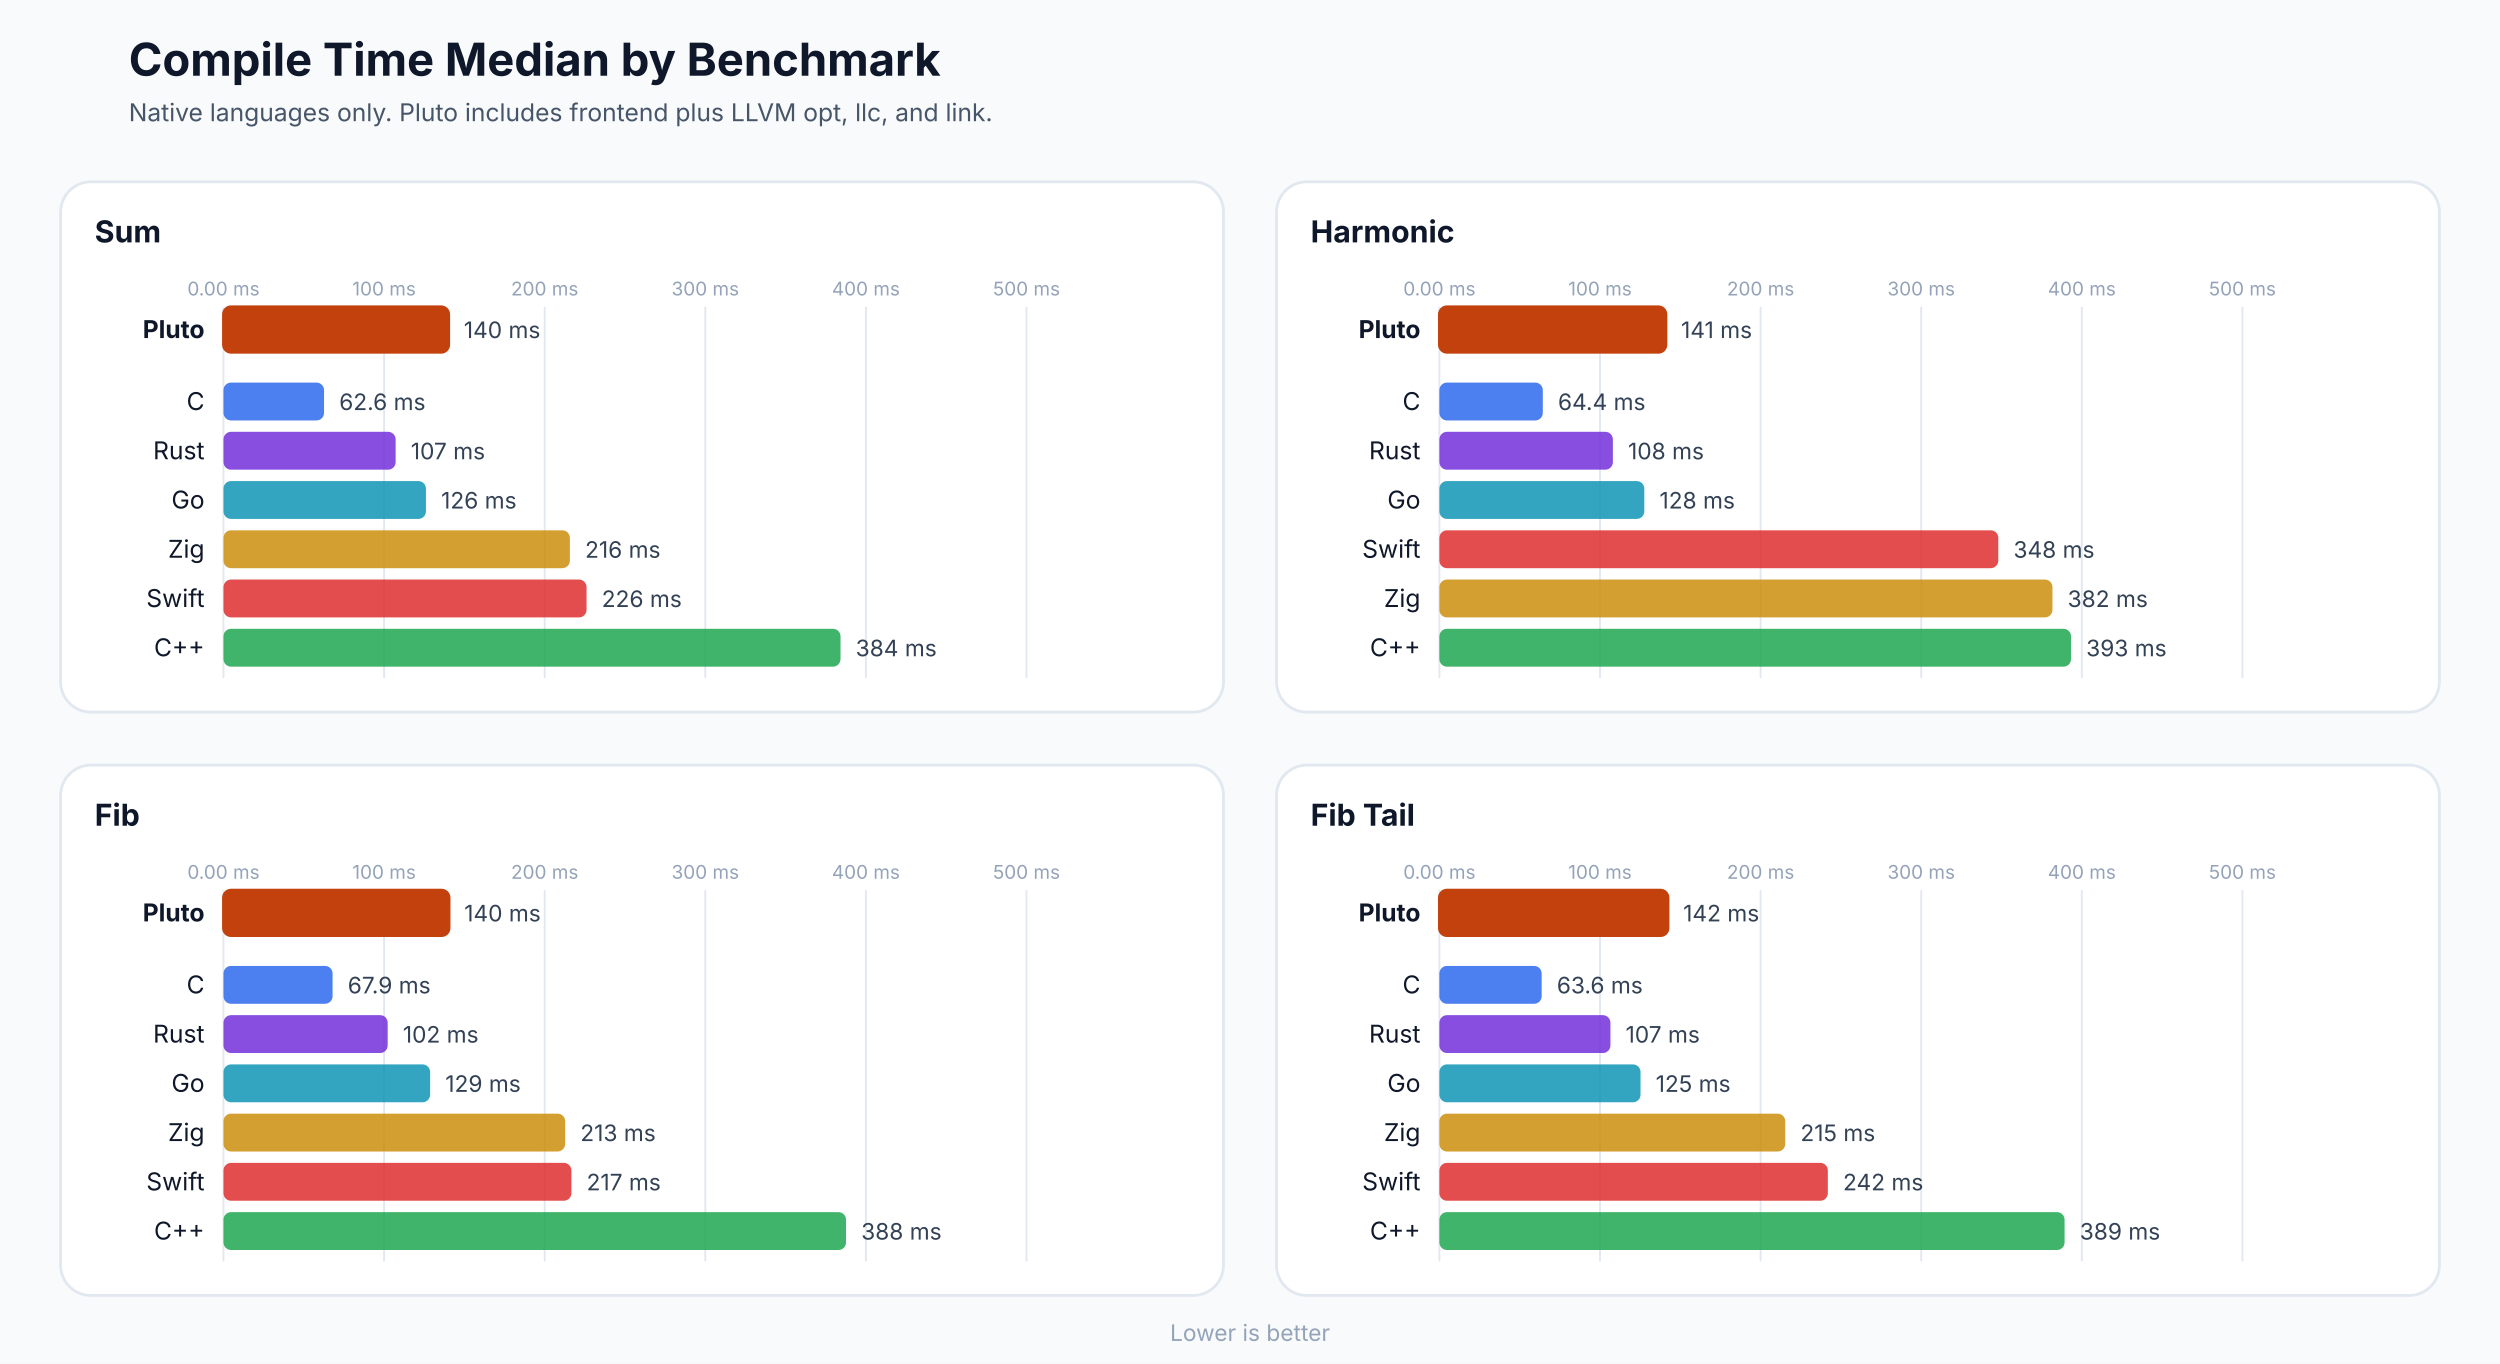
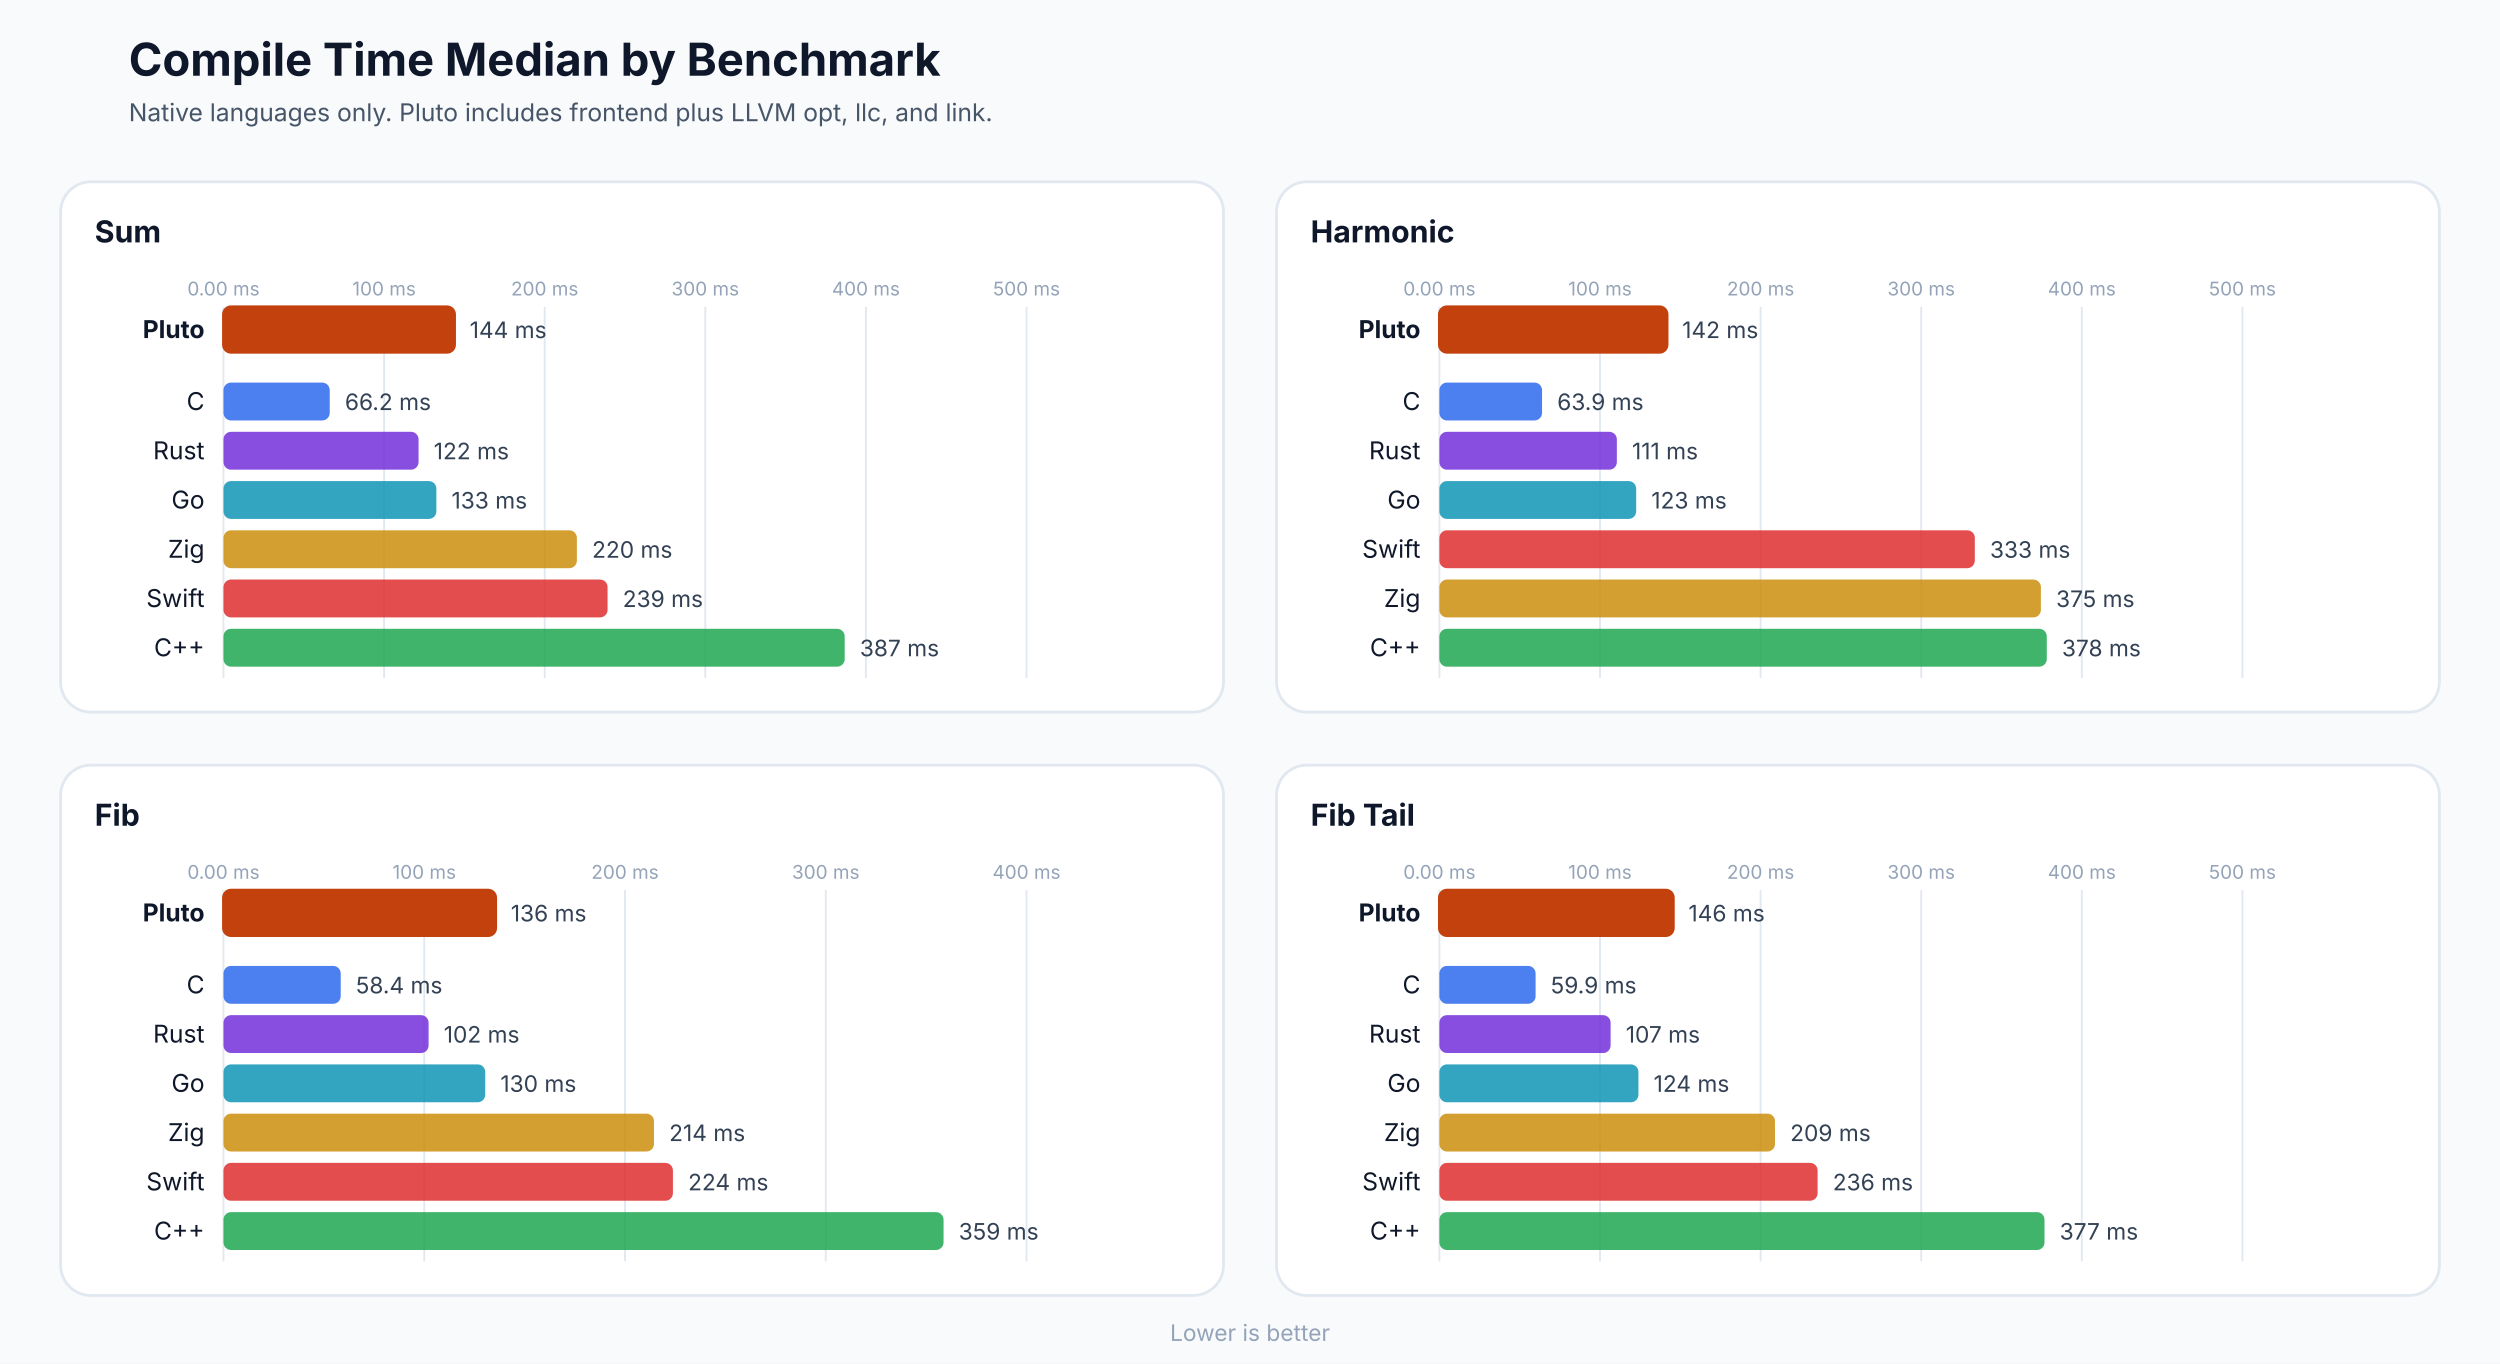
<svg xmlns="http://www.w3.org/2000/svg" width="1320" height="720" viewBox="0 0 1320 720" role="img" aria-labelledby="chart-title chart-desc">
  <rect width="1320" height="720" fill="#f8fafc" />
  <text x="68" y="40" fill="#0f172a" font-size="24" font-weight="700" font-family="ui-sans-serif, system-ui, -apple-system, BlinkMacSystemFont, sans-serif">Compile Time Median by Benchmark</text>
  <text x="68" y="64" fill="#475569" font-size="13" font-family="ui-sans-serif, system-ui, -apple-system, BlinkMacSystemFont, sans-serif">Native languages only. Pluto includes frontend plus LLVM opt, llc, and link.</text>
  <rect x="32" y="96" width="614" height="280" rx="16" fill="#ffffff" stroke="#e2e8f0" stroke-width="1.5" />
  <text x="50" y="128" fill="#0f172a" font-size="16" font-weight="700" font-family="ui-sans-serif, system-ui, -apple-system, BlinkMacSystemFont, sans-serif">Sum</text>
  <line x1="118.0" y1="162" x2="118.0" y2="358" stroke="#e2e8f0" stroke-width="1" />
  <text x="118.0" y="156" text-anchor="middle" fill="#94a3b8" font-size="10" font-family="ui-sans-serif, system-ui, -apple-system, BlinkMacSystemFont, sans-serif">0.00 ms</text>
  <line x1="202.8" y1="162" x2="202.8" y2="358" stroke="#e2e8f0" stroke-width="1" />
  <text x="202.8" y="156" text-anchor="middle" fill="#94a3b8" font-size="10" font-family="ui-sans-serif, system-ui, -apple-system, BlinkMacSystemFont, sans-serif">100 ms</text>
  <line x1="287.6" y1="162" x2="287.6" y2="358" stroke="#e2e8f0" stroke-width="1" />
  <text x="287.6" y="156" text-anchor="middle" fill="#94a3b8" font-size="10" font-family="ui-sans-serif, system-ui, -apple-system, BlinkMacSystemFont, sans-serif">200 ms</text>
  <line x1="372.4" y1="162" x2="372.4" y2="358" stroke="#e2e8f0" stroke-width="1" />
  <text x="372.4" y="156" text-anchor="middle" fill="#94a3b8" font-size="10" font-family="ui-sans-serif, system-ui, -apple-system, BlinkMacSystemFont, sans-serif">300 ms</text>
  <line x1="457.2" y1="162" x2="457.2" y2="358" stroke="#e2e8f0" stroke-width="1" />
  <text x="457.2" y="156" text-anchor="middle" fill="#94a3b8" font-size="10" font-family="ui-sans-serif, system-ui, -apple-system, BlinkMacSystemFont, sans-serif">400 ms</text>
  <line x1="542.0" y1="162" x2="542.0" y2="358" stroke="#e2e8f0" stroke-width="1" />
  <text x="542.0" y="156" text-anchor="middle" fill="#94a3b8" font-size="10" font-family="ui-sans-serif, system-ui, -apple-system, BlinkMacSystemFont, sans-serif">500 ms</text>
  <text x="108" y="178.5" text-anchor="end" fill="#0f172a" font-size="13" font-weight="700" font-family="ui-sans-serif, system-ui, -apple-system, BlinkMacSystemFont, sans-serif">Pluto</text>
-   <rect x="118" y="162" width="118.9" height="24" rx="4" fill="#c2410c" fill-opacity="1.0" stroke="#c2410c" stroke-width="1.5" />
-   <text x="244.9" y="178.5" text-anchor="start" fill="#334155" font-size="12" font-family="ui-sans-serif, system-ui, -apple-system, BlinkMacSystemFont, sans-serif">140 ms</text>
+   <rect x="118" y="162" width="122.0" height="24" rx="4" fill="#c2410c" fill-opacity="1.0" stroke="#c2410c" stroke-width="1.5" />
+   <text x="248.0" y="178.5" text-anchor="start" fill="#334155" font-size="12" font-family="ui-sans-serif, system-ui, -apple-system, BlinkMacSystemFont, sans-serif">144 ms</text>
  <text x="108" y="216.5" text-anchor="end" fill="#0f172a" font-size="13" font-weight="400" font-family="ui-sans-serif, system-ui, -apple-system, BlinkMacSystemFont, sans-serif">C</text>
-   <rect x="118" y="202" width="53.1" height="20" rx="4" fill="#2563eb" fill-opacity="0.82" />
-   <text x="179.1" y="216.5" text-anchor="start" fill="#334155" font-size="12" font-family="ui-sans-serif, system-ui, -apple-system, BlinkMacSystemFont, sans-serif">62.6 ms</text>
+   <rect x="118" y="202" width="56.1" height="20" rx="4" fill="#2563eb" fill-opacity="0.82" />
+   <text x="182.1" y="216.5" text-anchor="start" fill="#334155" font-size="12" font-family="ui-sans-serif, system-ui, -apple-system, BlinkMacSystemFont, sans-serif">66.2 ms</text>
  <text x="108" y="242.5" text-anchor="end" fill="#0f172a" font-size="13" font-weight="400" font-family="ui-sans-serif, system-ui, -apple-system, BlinkMacSystemFont, sans-serif">Rust</text>
-   <rect x="118" y="228" width="90.9" height="20" rx="4" fill="#6d28d9" fill-opacity="0.82" />
-   <text x="216.9" y="242.5" text-anchor="start" fill="#334155" font-size="12" font-family="ui-sans-serif, system-ui, -apple-system, BlinkMacSystemFont, sans-serif">107 ms</text>
+   <rect x="118" y="228" width="103.0" height="20" rx="4" fill="#6d28d9" fill-opacity="0.82" />
+   <text x="229.0" y="242.5" text-anchor="start" fill="#334155" font-size="12" font-family="ui-sans-serif, system-ui, -apple-system, BlinkMacSystemFont, sans-serif">122 ms</text>
  <text x="108" y="268.5" text-anchor="end" fill="#0f172a" font-size="13" font-weight="400" font-family="ui-sans-serif, system-ui, -apple-system, BlinkMacSystemFont, sans-serif">Go</text>
-   <rect x="118" y="254" width="106.9" height="20" rx="4" fill="#0891b2" fill-opacity="0.82" />
-   <text x="232.9" y="268.5" text-anchor="start" fill="#334155" font-size="12" font-family="ui-sans-serif, system-ui, -apple-system, BlinkMacSystemFont, sans-serif">126 ms</text>
+   <rect x="118" y="254" width="112.4" height="20" rx="4" fill="#0891b2" fill-opacity="0.82" />
+   <text x="238.4" y="268.5" text-anchor="start" fill="#334155" font-size="12" font-family="ui-sans-serif, system-ui, -apple-system, BlinkMacSystemFont, sans-serif">133 ms</text>
  <text x="108" y="294.5" text-anchor="end" fill="#0f172a" font-size="13" font-weight="400" font-family="ui-sans-serif, system-ui, -apple-system, BlinkMacSystemFont, sans-serif">Zig</text>
-   <rect x="118" y="280" width="182.9" height="20" rx="4" fill="#ca8a04" fill-opacity="0.82" />
-   <text x="308.9" y="294.5" text-anchor="start" fill="#334155" font-size="12" font-family="ui-sans-serif, system-ui, -apple-system, BlinkMacSystemFont, sans-serif">216 ms</text>
+   <rect x="118" y="280" width="186.6" height="20" rx="4" fill="#ca8a04" fill-opacity="0.82" />
+   <text x="312.6" y="294.5" text-anchor="start" fill="#334155" font-size="12" font-family="ui-sans-serif, system-ui, -apple-system, BlinkMacSystemFont, sans-serif">220 ms</text>
  <text x="108" y="320.5" text-anchor="end" fill="#0f172a" font-size="13" font-weight="400" font-family="ui-sans-serif, system-ui, -apple-system, BlinkMacSystemFont, sans-serif">Swift</text>
-   <rect x="118" y="306" width="191.7" height="20" rx="4" fill="#dc2626" fill-opacity="0.82" />
-   <text x="317.7" y="320.5" text-anchor="start" fill="#334155" font-size="12" font-family="ui-sans-serif, system-ui, -apple-system, BlinkMacSystemFont, sans-serif">226 ms</text>
+   <rect x="118" y="306" width="202.8" height="20" rx="4" fill="#dc2626" fill-opacity="0.82" />
+   <text x="328.8" y="320.5" text-anchor="start" fill="#334155" font-size="12" font-family="ui-sans-serif, system-ui, -apple-system, BlinkMacSystemFont, sans-serif">239 ms</text>
  <text x="108" y="346.5" text-anchor="end" fill="#0f172a" font-size="13" font-weight="400" font-family="ui-sans-serif, system-ui, -apple-system, BlinkMacSystemFont, sans-serif">C++</text>
-   <rect x="118" y="332" width="325.8" height="20" rx="4" fill="#16a34a" fill-opacity="0.82" />
-   <text x="451.8" y="346.5" text-anchor="start" fill="#334155" font-size="12" font-family="ui-sans-serif, system-ui, -apple-system, BlinkMacSystemFont, sans-serif">384 ms</text>
+   <rect x="118" y="332" width="328.0" height="20" rx="4" fill="#16a34a" fill-opacity="0.82" />
+   <text x="454.0" y="346.5" text-anchor="start" fill="#334155" font-size="12" font-family="ui-sans-serif, system-ui, -apple-system, BlinkMacSystemFont, sans-serif">387 ms</text>
  <rect x="674" y="96" width="614" height="280" rx="16" fill="#ffffff" stroke="#e2e8f0" stroke-width="1.5" />
  <text x="692" y="128" fill="#0f172a" font-size="16" font-weight="700" font-family="ui-sans-serif, system-ui, -apple-system, BlinkMacSystemFont, sans-serif">Harmonic</text>
  <line x1="760.0" y1="162" x2="760.0" y2="358" stroke="#e2e8f0" stroke-width="1" />
  <text x="760.0" y="156" text-anchor="middle" fill="#94a3b8" font-size="10" font-family="ui-sans-serif, system-ui, -apple-system, BlinkMacSystemFont, sans-serif">0.00 ms</text>
  <line x1="844.8" y1="162" x2="844.8" y2="358" stroke="#e2e8f0" stroke-width="1" />
  <text x="844.8" y="156" text-anchor="middle" fill="#94a3b8" font-size="10" font-family="ui-sans-serif, system-ui, -apple-system, BlinkMacSystemFont, sans-serif">100 ms</text>
  <line x1="929.6" y1="162" x2="929.6" y2="358" stroke="#e2e8f0" stroke-width="1" />
  <text x="929.6" y="156" text-anchor="middle" fill="#94a3b8" font-size="10" font-family="ui-sans-serif, system-ui, -apple-system, BlinkMacSystemFont, sans-serif">200 ms</text>
  <line x1="1014.4" y1="162" x2="1014.4" y2="358" stroke="#e2e8f0" stroke-width="1" />
  <text x="1014.4" y="156" text-anchor="middle" fill="#94a3b8" font-size="10" font-family="ui-sans-serif, system-ui, -apple-system, BlinkMacSystemFont, sans-serif">300 ms</text>
  <line x1="1099.2" y1="162" x2="1099.2" y2="358" stroke="#e2e8f0" stroke-width="1" />
  <text x="1099.2" y="156" text-anchor="middle" fill="#94a3b8" font-size="10" font-family="ui-sans-serif, system-ui, -apple-system, BlinkMacSystemFont, sans-serif">400 ms</text>
  <line x1="1184.0" y1="162" x2="1184.0" y2="358" stroke="#e2e8f0" stroke-width="1" />
  <text x="1184.0" y="156" text-anchor="middle" fill="#94a3b8" font-size="10" font-family="ui-sans-serif, system-ui, -apple-system, BlinkMacSystemFont, sans-serif">500 ms</text>
  <text x="750" y="178.5" text-anchor="end" fill="#0f172a" font-size="13" font-weight="700" font-family="ui-sans-serif, system-ui, -apple-system, BlinkMacSystemFont, sans-serif">Pluto</text>
-   <rect x="760" y="162" width="119.6" height="24" rx="4" fill="#c2410c" fill-opacity="1.0" stroke="#c2410c" stroke-width="1.5" />
-   <text x="887.6" y="178.5" text-anchor="start" fill="#334155" font-size="12" font-family="ui-sans-serif, system-ui, -apple-system, BlinkMacSystemFont, sans-serif">141 ms</text>
+   <rect x="760" y="162" width="120.2" height="24" rx="4" fill="#c2410c" fill-opacity="1.0" stroke="#c2410c" stroke-width="1.5" />
+   <text x="888.2" y="178.5" text-anchor="start" fill="#334155" font-size="12" font-family="ui-sans-serif, system-ui, -apple-system, BlinkMacSystemFont, sans-serif">142 ms</text>
  <text x="750" y="216.5" text-anchor="end" fill="#0f172a" font-size="13" font-weight="400" font-family="ui-sans-serif, system-ui, -apple-system, BlinkMacSystemFont, sans-serif">C</text>
-   <rect x="760" y="202" width="54.6" height="20" rx="4" fill="#2563eb" fill-opacity="0.82" />
-   <text x="822.6" y="216.5" text-anchor="start" fill="#334155" font-size="12" font-family="ui-sans-serif, system-ui, -apple-system, BlinkMacSystemFont, sans-serif">64.4 ms</text>
+   <rect x="760" y="202" width="54.2" height="20" rx="4" fill="#2563eb" fill-opacity="0.82" />
+   <text x="822.2" y="216.5" text-anchor="start" fill="#334155" font-size="12" font-family="ui-sans-serif, system-ui, -apple-system, BlinkMacSystemFont, sans-serif">63.9 ms</text>
  <text x="750" y="242.5" text-anchor="end" fill="#0f172a" font-size="13" font-weight="400" font-family="ui-sans-serif, system-ui, -apple-system, BlinkMacSystemFont, sans-serif">Rust</text>
-   <rect x="760" y="228" width="91.6" height="20" rx="4" fill="#6d28d9" fill-opacity="0.82" />
-   <text x="859.6" y="242.5" text-anchor="start" fill="#334155" font-size="12" font-family="ui-sans-serif, system-ui, -apple-system, BlinkMacSystemFont, sans-serif">108 ms</text>
+   <rect x="760" y="228" width="93.7" height="20" rx="4" fill="#6d28d9" fill-opacity="0.82" />
+   <text x="861.7" y="242.5" text-anchor="start" fill="#334155" font-size="12" font-family="ui-sans-serif, system-ui, -apple-system, BlinkMacSystemFont, sans-serif">111 ms</text>
  <text x="750" y="268.5" text-anchor="end" fill="#0f172a" font-size="13" font-weight="400" font-family="ui-sans-serif, system-ui, -apple-system, BlinkMacSystemFont, sans-serif">Go</text>
-   <rect x="760" y="254" width="108.2" height="20" rx="4" fill="#0891b2" fill-opacity="0.82" />
-   <text x="876.2" y="268.5" text-anchor="start" fill="#334155" font-size="12" font-family="ui-sans-serif, system-ui, -apple-system, BlinkMacSystemFont, sans-serif">128 ms</text>
+   <rect x="760" y="254" width="103.9" height="20" rx="4" fill="#0891b2" fill-opacity="0.82" />
+   <text x="871.9" y="268.5" text-anchor="start" fill="#334155" font-size="12" font-family="ui-sans-serif, system-ui, -apple-system, BlinkMacSystemFont, sans-serif">123 ms</text>
  <text x="750" y="294.5" text-anchor="end" fill="#0f172a" font-size="13" font-weight="400" font-family="ui-sans-serif, system-ui, -apple-system, BlinkMacSystemFont, sans-serif">Swift</text>
-   <rect x="760" y="280" width="295.1" height="20" rx="4" fill="#dc2626" fill-opacity="0.82" />
-   <text x="1063.1" y="294.5" text-anchor="start" fill="#334155" font-size="12" font-family="ui-sans-serif, system-ui, -apple-system, BlinkMacSystemFont, sans-serif">348 ms</text>
+   <rect x="760" y="280" width="282.7" height="20" rx="4" fill="#dc2626" fill-opacity="0.82" />
+   <text x="1050.7" y="294.5" text-anchor="start" fill="#334155" font-size="12" font-family="ui-sans-serif, system-ui, -apple-system, BlinkMacSystemFont, sans-serif">333 ms</text>
  <text x="750" y="320.5" text-anchor="end" fill="#0f172a" font-size="13" font-weight="400" font-family="ui-sans-serif, system-ui, -apple-system, BlinkMacSystemFont, sans-serif">Zig</text>
-   <rect x="760" y="306" width="323.7" height="20" rx="4" fill="#ca8a04" fill-opacity="0.82" />
-   <text x="1091.7" y="320.5" text-anchor="start" fill="#334155" font-size="12" font-family="ui-sans-serif, system-ui, -apple-system, BlinkMacSystemFont, sans-serif">382 ms</text>
+   <rect x="760" y="306" width="317.6" height="20" rx="4" fill="#ca8a04" fill-opacity="0.82" />
+   <text x="1085.6" y="320.5" text-anchor="start" fill="#334155" font-size="12" font-family="ui-sans-serif, system-ui, -apple-system, BlinkMacSystemFont, sans-serif">375 ms</text>
  <text x="750" y="346.5" text-anchor="end" fill="#0f172a" font-size="13" font-weight="400" font-family="ui-sans-serif, system-ui, -apple-system, BlinkMacSystemFont, sans-serif">C++</text>
-   <rect x="760" y="332" width="333.5" height="20" rx="4" fill="#16a34a" fill-opacity="0.82" />
-   <text x="1101.5" y="346.5" text-anchor="start" fill="#334155" font-size="12" font-family="ui-sans-serif, system-ui, -apple-system, BlinkMacSystemFont, sans-serif">393 ms</text>
+   <rect x="760" y="332" width="320.7" height="20" rx="4" fill="#16a34a" fill-opacity="0.82" />
+   <text x="1088.7" y="346.5" text-anchor="start" fill="#334155" font-size="12" font-family="ui-sans-serif, system-ui, -apple-system, BlinkMacSystemFont, sans-serif">378 ms</text>
  <rect x="32" y="404" width="614" height="280" rx="16" fill="#ffffff" stroke="#e2e8f0" stroke-width="1.5" />
  <text x="50" y="436" fill="#0f172a" font-size="16" font-weight="700" font-family="ui-sans-serif, system-ui, -apple-system, BlinkMacSystemFont, sans-serif">Fib</text>
  <line x1="118.0" y1="470" x2="118.0" y2="666" stroke="#e2e8f0" stroke-width="1" />
  <text x="118.0" y="464" text-anchor="middle" fill="#94a3b8" font-size="10" font-family="ui-sans-serif, system-ui, -apple-system, BlinkMacSystemFont, sans-serif">0.00 ms</text>
-   <line x1="202.8" y1="470" x2="202.8" y2="666" stroke="#e2e8f0" stroke-width="1" />
-   <text x="202.8" y="464" text-anchor="middle" fill="#94a3b8" font-size="10" font-family="ui-sans-serif, system-ui, -apple-system, BlinkMacSystemFont, sans-serif">100 ms</text>
-   <line x1="287.6" y1="470" x2="287.6" y2="666" stroke="#e2e8f0" stroke-width="1" />
-   <text x="287.6" y="464" text-anchor="middle" fill="#94a3b8" font-size="10" font-family="ui-sans-serif, system-ui, -apple-system, BlinkMacSystemFont, sans-serif">200 ms</text>
-   <line x1="372.4" y1="470" x2="372.4" y2="666" stroke="#e2e8f0" stroke-width="1" />
-   <text x="372.4" y="464" text-anchor="middle" fill="#94a3b8" font-size="10" font-family="ui-sans-serif, system-ui, -apple-system, BlinkMacSystemFont, sans-serif">300 ms</text>
-   <line x1="457.2" y1="470" x2="457.2" y2="666" stroke="#e2e8f0" stroke-width="1" />
-   <text x="457.2" y="464" text-anchor="middle" fill="#94a3b8" font-size="10" font-family="ui-sans-serif, system-ui, -apple-system, BlinkMacSystemFont, sans-serif">400 ms</text>
+   <line x1="224.0" y1="470" x2="224.0" y2="666" stroke="#e2e8f0" stroke-width="1" />
+   <text x="224.0" y="464" text-anchor="middle" fill="#94a3b8" font-size="10" font-family="ui-sans-serif, system-ui, -apple-system, BlinkMacSystemFont, sans-serif">100 ms</text>
+   <line x1="330.0" y1="470" x2="330.0" y2="666" stroke="#e2e8f0" stroke-width="1" />
+   <text x="330.0" y="464" text-anchor="middle" fill="#94a3b8" font-size="10" font-family="ui-sans-serif, system-ui, -apple-system, BlinkMacSystemFont, sans-serif">200 ms</text>
+   <line x1="436.0" y1="470" x2="436.0" y2="666" stroke="#e2e8f0" stroke-width="1" />
+   <text x="436.0" y="464" text-anchor="middle" fill="#94a3b8" font-size="10" font-family="ui-sans-serif, system-ui, -apple-system, BlinkMacSystemFont, sans-serif">300 ms</text>
  <line x1="542.0" y1="470" x2="542.0" y2="666" stroke="#e2e8f0" stroke-width="1" />
-   <text x="542.0" y="464" text-anchor="middle" fill="#94a3b8" font-size="10" font-family="ui-sans-serif, system-ui, -apple-system, BlinkMacSystemFont, sans-serif">500 ms</text>
+   <text x="542.0" y="464" text-anchor="middle" fill="#94a3b8" font-size="10" font-family="ui-sans-serif, system-ui, -apple-system, BlinkMacSystemFont, sans-serif">400 ms</text>
  <text x="108" y="486.5" text-anchor="end" fill="#0f172a" font-size="13" font-weight="700" font-family="ui-sans-serif, system-ui, -apple-system, BlinkMacSystemFont, sans-serif">Pluto</text>
-   <rect x="118" y="470" width="119.1" height="24" rx="4" fill="#c2410c" fill-opacity="1.0" stroke="#c2410c" stroke-width="1.5" />
-   <text x="245.1" y="486.5" text-anchor="start" fill="#334155" font-size="12" font-family="ui-sans-serif, system-ui, -apple-system, BlinkMacSystemFont, sans-serif">140 ms</text>
+   <rect x="118" y="470" width="143.7" height="24" rx="4" fill="#c2410c" fill-opacity="1.0" stroke="#c2410c" stroke-width="1.5" />
+   <text x="269.7" y="486.5" text-anchor="start" fill="#334155" font-size="12" font-family="ui-sans-serif, system-ui, -apple-system, BlinkMacSystemFont, sans-serif">136 ms</text>
  <text x="108" y="524.5" text-anchor="end" fill="#0f172a" font-size="13" font-weight="400" font-family="ui-sans-serif, system-ui, -apple-system, BlinkMacSystemFont, sans-serif">C</text>
-   <rect x="118" y="510" width="57.6" height="20" rx="4" fill="#2563eb" fill-opacity="0.82" />
-   <text x="183.6" y="524.5" text-anchor="start" fill="#334155" font-size="12" font-family="ui-sans-serif, system-ui, -apple-system, BlinkMacSystemFont, sans-serif">67.9 ms</text>
+   <rect x="118" y="510" width="61.9" height="20" rx="4" fill="#2563eb" fill-opacity="0.82" />
+   <text x="187.9" y="524.5" text-anchor="start" fill="#334155" font-size="12" font-family="ui-sans-serif, system-ui, -apple-system, BlinkMacSystemFont, sans-serif">58.4 ms</text>
  <text x="108" y="550.5" text-anchor="end" fill="#0f172a" font-size="13" font-weight="400" font-family="ui-sans-serif, system-ui, -apple-system, BlinkMacSystemFont, sans-serif">Rust</text>
-   <rect x="118" y="536" width="86.7" height="20" rx="4" fill="#6d28d9" fill-opacity="0.82" />
-   <text x="212.7" y="550.5" text-anchor="start" fill="#334155" font-size="12" font-family="ui-sans-serif, system-ui, -apple-system, BlinkMacSystemFont, sans-serif">102 ms</text>
+   <rect x="118" y="536" width="108.3" height="20" rx="4" fill="#6d28d9" fill-opacity="0.82" />
+   <text x="234.3" y="550.5" text-anchor="start" fill="#334155" font-size="12" font-family="ui-sans-serif, system-ui, -apple-system, BlinkMacSystemFont, sans-serif">102 ms</text>
  <text x="108" y="576.5" text-anchor="end" fill="#0f172a" font-size="13" font-weight="400" font-family="ui-sans-serif, system-ui, -apple-system, BlinkMacSystemFont, sans-serif">Go</text>
-   <rect x="118" y="562" width="109.1" height="20" rx="4" fill="#0891b2" fill-opacity="0.82" />
-   <text x="235.1" y="576.5" text-anchor="start" fill="#334155" font-size="12" font-family="ui-sans-serif, system-ui, -apple-system, BlinkMacSystemFont, sans-serif">129 ms</text>
+   <rect x="118" y="562" width="138.2" height="20" rx="4" fill="#0891b2" fill-opacity="0.82" />
+   <text x="264.2" y="576.5" text-anchor="start" fill="#334155" font-size="12" font-family="ui-sans-serif, system-ui, -apple-system, BlinkMacSystemFont, sans-serif">130 ms</text>
  <text x="108" y="602.5" text-anchor="end" fill="#0f172a" font-size="13" font-weight="400" font-family="ui-sans-serif, system-ui, -apple-system, BlinkMacSystemFont, sans-serif">Zig</text>
-   <rect x="118" y="588" width="180.4" height="20" rx="4" fill="#ca8a04" fill-opacity="0.82" />
-   <text x="306.4" y="602.5" text-anchor="start" fill="#334155" font-size="12" font-family="ui-sans-serif, system-ui, -apple-system, BlinkMacSystemFont, sans-serif">213 ms</text>
+   <rect x="118" y="588" width="227.3" height="20" rx="4" fill="#ca8a04" fill-opacity="0.82" />
+   <text x="353.3" y="602.5" text-anchor="start" fill="#334155" font-size="12" font-family="ui-sans-serif, system-ui, -apple-system, BlinkMacSystemFont, sans-serif">214 ms</text>
  <text x="108" y="628.5" text-anchor="end" fill="#0f172a" font-size="13" font-weight="400" font-family="ui-sans-serif, system-ui, -apple-system, BlinkMacSystemFont, sans-serif">Swift</text>
-   <rect x="118" y="614" width="183.7" height="20" rx="4" fill="#dc2626" fill-opacity="0.82" />
-   <text x="309.7" y="628.5" text-anchor="start" fill="#334155" font-size="12" font-family="ui-sans-serif, system-ui, -apple-system, BlinkMacSystemFont, sans-serif">217 ms</text>
+   <rect x="118" y="614" width="237.3" height="20" rx="4" fill="#dc2626" fill-opacity="0.82" />
+   <text x="363.3" y="628.5" text-anchor="start" fill="#334155" font-size="12" font-family="ui-sans-serif, system-ui, -apple-system, BlinkMacSystemFont, sans-serif">224 ms</text>
  <text x="108" y="654.5" text-anchor="end" fill="#0f172a" font-size="13" font-weight="400" font-family="ui-sans-serif, system-ui, -apple-system, BlinkMacSystemFont, sans-serif">C++</text>
-   <rect x="118" y="640" width="328.7" height="20" rx="4" fill="#16a34a" fill-opacity="0.82" />
-   <text x="454.7" y="654.5" text-anchor="start" fill="#334155" font-size="12" font-family="ui-sans-serif, system-ui, -apple-system, BlinkMacSystemFont, sans-serif">388 ms</text>
+   <rect x="118" y="640" width="380.2" height="20" rx="4" fill="#16a34a" fill-opacity="0.82" />
+   <text x="506.2" y="654.5" text-anchor="start" fill="#334155" font-size="12" font-family="ui-sans-serif, system-ui, -apple-system, BlinkMacSystemFont, sans-serif">359 ms</text>
  <rect x="674" y="404" width="614" height="280" rx="16" fill="#ffffff" stroke="#e2e8f0" stroke-width="1.5" />
  <text x="692" y="436" fill="#0f172a" font-size="16" font-weight="700" font-family="ui-sans-serif, system-ui, -apple-system, BlinkMacSystemFont, sans-serif">Fib Tail</text>
  <line x1="760.0" y1="470" x2="760.0" y2="666" stroke="#e2e8f0" stroke-width="1" />
  <text x="760.0" y="464" text-anchor="middle" fill="#94a3b8" font-size="10" font-family="ui-sans-serif, system-ui, -apple-system, BlinkMacSystemFont, sans-serif">0.00 ms</text>
  <line x1="844.8" y1="470" x2="844.8" y2="666" stroke="#e2e8f0" stroke-width="1" />
  <text x="844.8" y="464" text-anchor="middle" fill="#94a3b8" font-size="10" font-family="ui-sans-serif, system-ui, -apple-system, BlinkMacSystemFont, sans-serif">100 ms</text>
  <line x1="929.6" y1="470" x2="929.6" y2="666" stroke="#e2e8f0" stroke-width="1" />
  <text x="929.6" y="464" text-anchor="middle" fill="#94a3b8" font-size="10" font-family="ui-sans-serif, system-ui, -apple-system, BlinkMacSystemFont, sans-serif">200 ms</text>
  <line x1="1014.4" y1="470" x2="1014.4" y2="666" stroke="#e2e8f0" stroke-width="1" />
  <text x="1014.4" y="464" text-anchor="middle" fill="#94a3b8" font-size="10" font-family="ui-sans-serif, system-ui, -apple-system, BlinkMacSystemFont, sans-serif">300 ms</text>
  <line x1="1099.2" y1="470" x2="1099.2" y2="666" stroke="#e2e8f0" stroke-width="1" />
  <text x="1099.2" y="464" text-anchor="middle" fill="#94a3b8" font-size="10" font-family="ui-sans-serif, system-ui, -apple-system, BlinkMacSystemFont, sans-serif">400 ms</text>
  <line x1="1184.0" y1="470" x2="1184.0" y2="666" stroke="#e2e8f0" stroke-width="1" />
  <text x="1184.0" y="464" text-anchor="middle" fill="#94a3b8" font-size="10" font-family="ui-sans-serif, system-ui, -apple-system, BlinkMacSystemFont, sans-serif">500 ms</text>
  <text x="750" y="486.5" text-anchor="end" fill="#0f172a" font-size="13" font-weight="700" font-family="ui-sans-serif, system-ui, -apple-system, BlinkMacSystemFont, sans-serif">Pluto</text>
-   <rect x="760" y="470" width="120.7" height="24" rx="4" fill="#c2410c" fill-opacity="1.0" stroke="#c2410c" stroke-width="1.5" />
-   <text x="888.7" y="486.5" text-anchor="start" fill="#334155" font-size="12" font-family="ui-sans-serif, system-ui, -apple-system, BlinkMacSystemFont, sans-serif">142 ms</text>
+   <rect x="760" y="470" width="123.5" height="24" rx="4" fill="#c2410c" fill-opacity="1.0" stroke="#c2410c" stroke-width="1.5" />
+   <text x="891.5" y="486.5" text-anchor="start" fill="#334155" font-size="12" font-family="ui-sans-serif, system-ui, -apple-system, BlinkMacSystemFont, sans-serif">146 ms</text>
  <text x="750" y="524.5" text-anchor="end" fill="#0f172a" font-size="13" font-weight="400" font-family="ui-sans-serif, system-ui, -apple-system, BlinkMacSystemFont, sans-serif">C</text>
-   <rect x="760" y="510" width="54.0" height="20" rx="4" fill="#2563eb" fill-opacity="0.82" />
-   <text x="822.0" y="524.5" text-anchor="start" fill="#334155" font-size="12" font-family="ui-sans-serif, system-ui, -apple-system, BlinkMacSystemFont, sans-serif">63.6 ms</text>
+   <rect x="760" y="510" width="50.8" height="20" rx="4" fill="#2563eb" fill-opacity="0.82" />
+   <text x="818.8" y="524.5" text-anchor="start" fill="#334155" font-size="12" font-family="ui-sans-serif, system-ui, -apple-system, BlinkMacSystemFont, sans-serif">59.9 ms</text>
  <text x="750" y="550.5" text-anchor="end" fill="#0f172a" font-size="13" font-weight="400" font-family="ui-sans-serif, system-ui, -apple-system, BlinkMacSystemFont, sans-serif">Rust</text>
-   <rect x="760" y="536" width="90.3" height="20" rx="4" fill="#6d28d9" fill-opacity="0.82" />
-   <text x="858.3" y="550.5" text-anchor="start" fill="#334155" font-size="12" font-family="ui-sans-serif, system-ui, -apple-system, BlinkMacSystemFont, sans-serif">107 ms</text>
+   <rect x="760" y="536" width="90.4" height="20" rx="4" fill="#6d28d9" fill-opacity="0.82" />
+   <text x="858.4" y="550.5" text-anchor="start" fill="#334155" font-size="12" font-family="ui-sans-serif, system-ui, -apple-system, BlinkMacSystemFont, sans-serif">107 ms</text>
  <text x="750" y="576.5" text-anchor="end" fill="#0f172a" font-size="13" font-weight="400" font-family="ui-sans-serif, system-ui, -apple-system, BlinkMacSystemFont, sans-serif">Go</text>
-   <rect x="760" y="562" width="106.2" height="20" rx="4" fill="#0891b2" fill-opacity="0.82" />
-   <text x="874.2" y="576.5" text-anchor="start" fill="#334155" font-size="12" font-family="ui-sans-serif, system-ui, -apple-system, BlinkMacSystemFont, sans-serif">125 ms</text>
+   <rect x="760" y="562" width="105.1" height="20" rx="4" fill="#0891b2" fill-opacity="0.82" />
+   <text x="873.1" y="576.5" text-anchor="start" fill="#334155" font-size="12" font-family="ui-sans-serif, system-ui, -apple-system, BlinkMacSystemFont, sans-serif">124 ms</text>
  <text x="750" y="602.5" text-anchor="end" fill="#0f172a" font-size="13" font-weight="400" font-family="ui-sans-serif, system-ui, -apple-system, BlinkMacSystemFont, sans-serif">Zig</text>
-   <rect x="760" y="588" width="182.6" height="20" rx="4" fill="#ca8a04" fill-opacity="0.82" />
-   <text x="950.6" y="602.5" text-anchor="start" fill="#334155" font-size="12" font-family="ui-sans-serif, system-ui, -apple-system, BlinkMacSystemFont, sans-serif">215 ms</text>
+   <rect x="760" y="588" width="177.2" height="20" rx="4" fill="#ca8a04" fill-opacity="0.82" />
+   <text x="945.2" y="602.5" text-anchor="start" fill="#334155" font-size="12" font-family="ui-sans-serif, system-ui, -apple-system, BlinkMacSystemFont, sans-serif">209 ms</text>
  <text x="750" y="628.5" text-anchor="end" fill="#0f172a" font-size="13" font-weight="400" font-family="ui-sans-serif, system-ui, -apple-system, BlinkMacSystemFont, sans-serif">Swift</text>
-   <rect x="760" y="614" width="205.1" height="20" rx="4" fill="#dc2626" fill-opacity="0.82" />
-   <text x="973.1" y="628.5" text-anchor="start" fill="#334155" font-size="12" font-family="ui-sans-serif, system-ui, -apple-system, BlinkMacSystemFont, sans-serif">242 ms</text>
+   <rect x="760" y="614" width="199.7" height="20" rx="4" fill="#dc2626" fill-opacity="0.82" />
+   <text x="967.7" y="628.5" text-anchor="start" fill="#334155" font-size="12" font-family="ui-sans-serif, system-ui, -apple-system, BlinkMacSystemFont, sans-serif">236 ms</text>
  <text x="750" y="654.5" text-anchor="end" fill="#0f172a" font-size="13" font-weight="400" font-family="ui-sans-serif, system-ui, -apple-system, BlinkMacSystemFont, sans-serif">C++</text>
-   <rect x="760" y="640" width="330.1" height="20" rx="4" fill="#16a34a" fill-opacity="0.82" />
-   <text x="1098.1" y="654.5" text-anchor="start" fill="#334155" font-size="12" font-family="ui-sans-serif, system-ui, -apple-system, BlinkMacSystemFont, sans-serif">389 ms</text>
+   <rect x="760" y="640" width="319.5" height="20" rx="4" fill="#16a34a" fill-opacity="0.82" />
+   <text x="1087.5" y="654.5" text-anchor="start" fill="#334155" font-size="12" font-family="ui-sans-serif, system-ui, -apple-system, BlinkMacSystemFont, sans-serif">377 ms</text>
  <text x="660.0" y="708" text-anchor="middle" fill="#94a3b8" font-size="12" font-family="ui-sans-serif, system-ui, -apple-system, BlinkMacSystemFont, sans-serif">Lower is better</text>
</svg>
